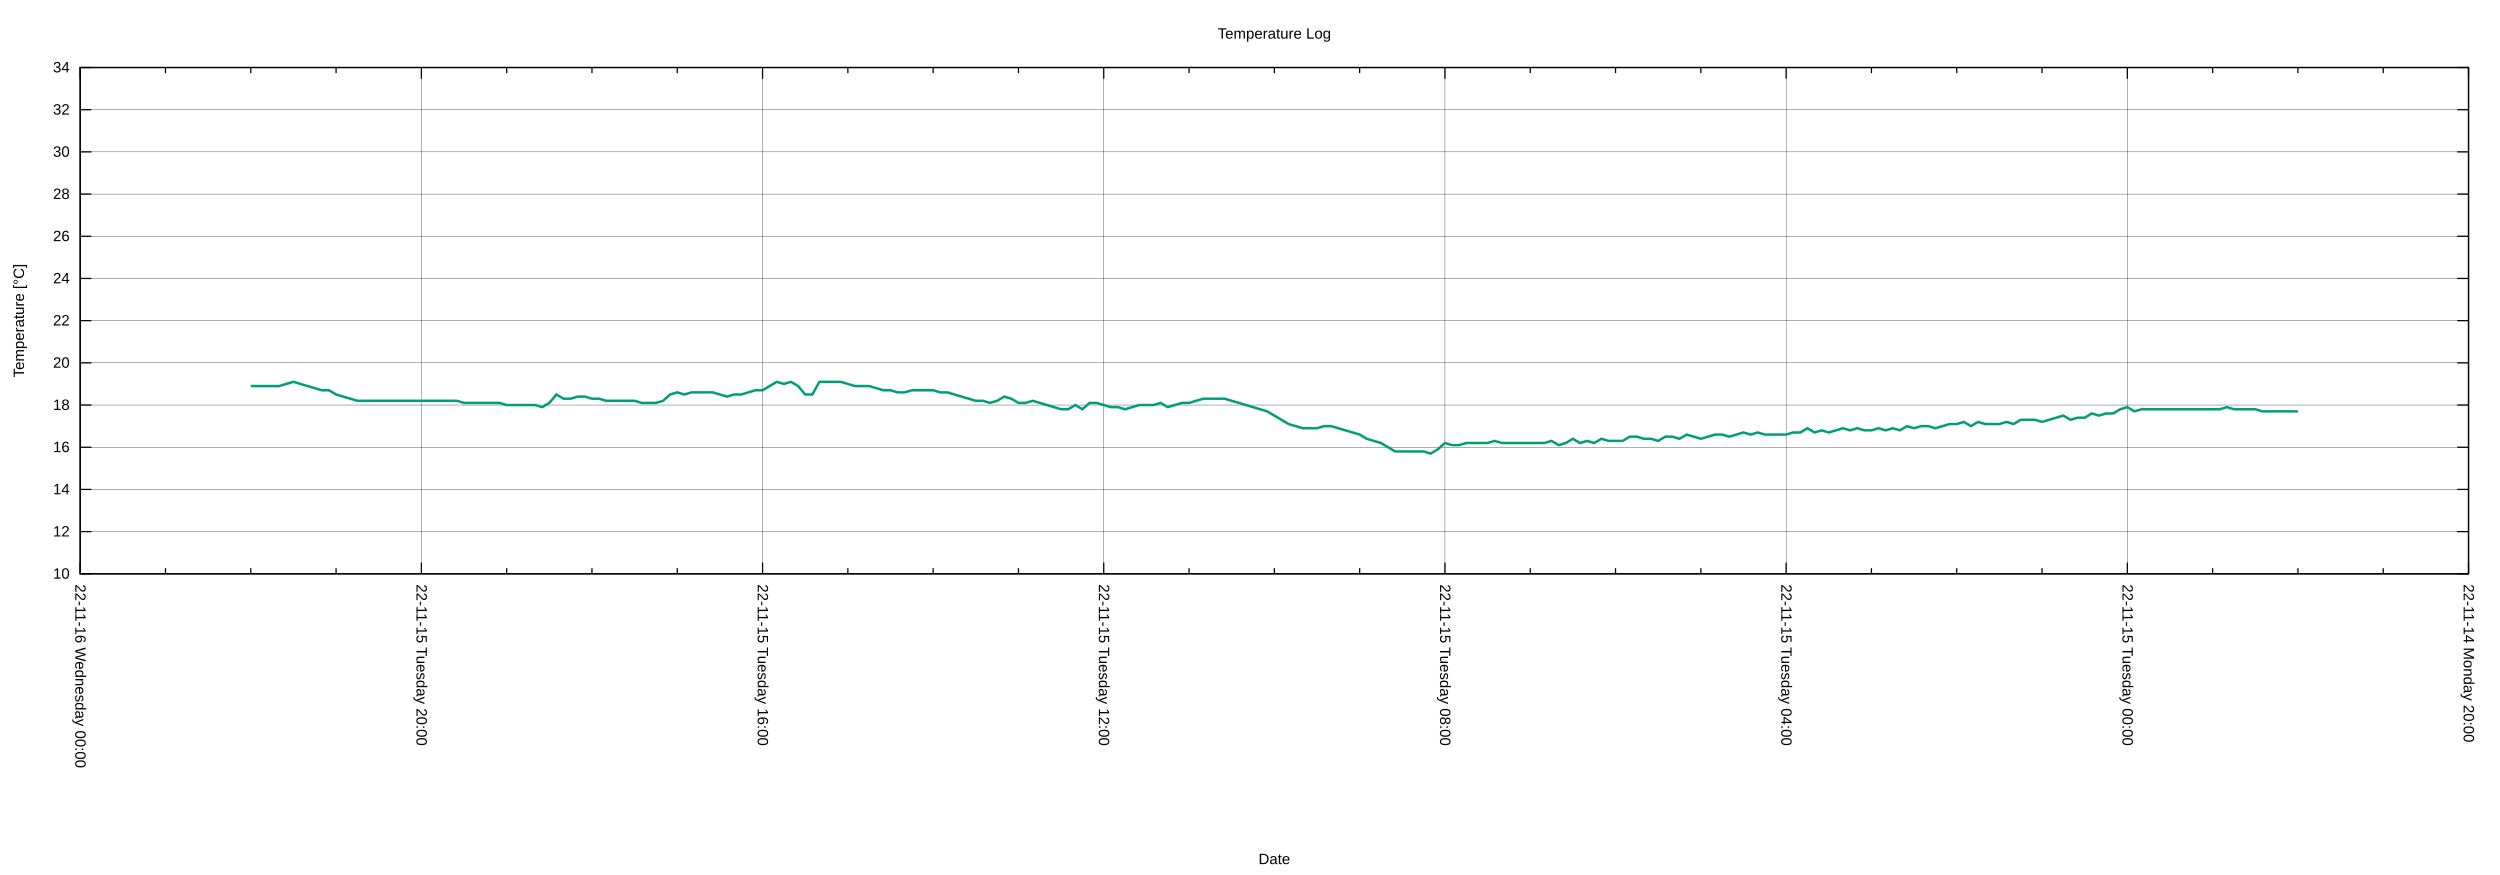
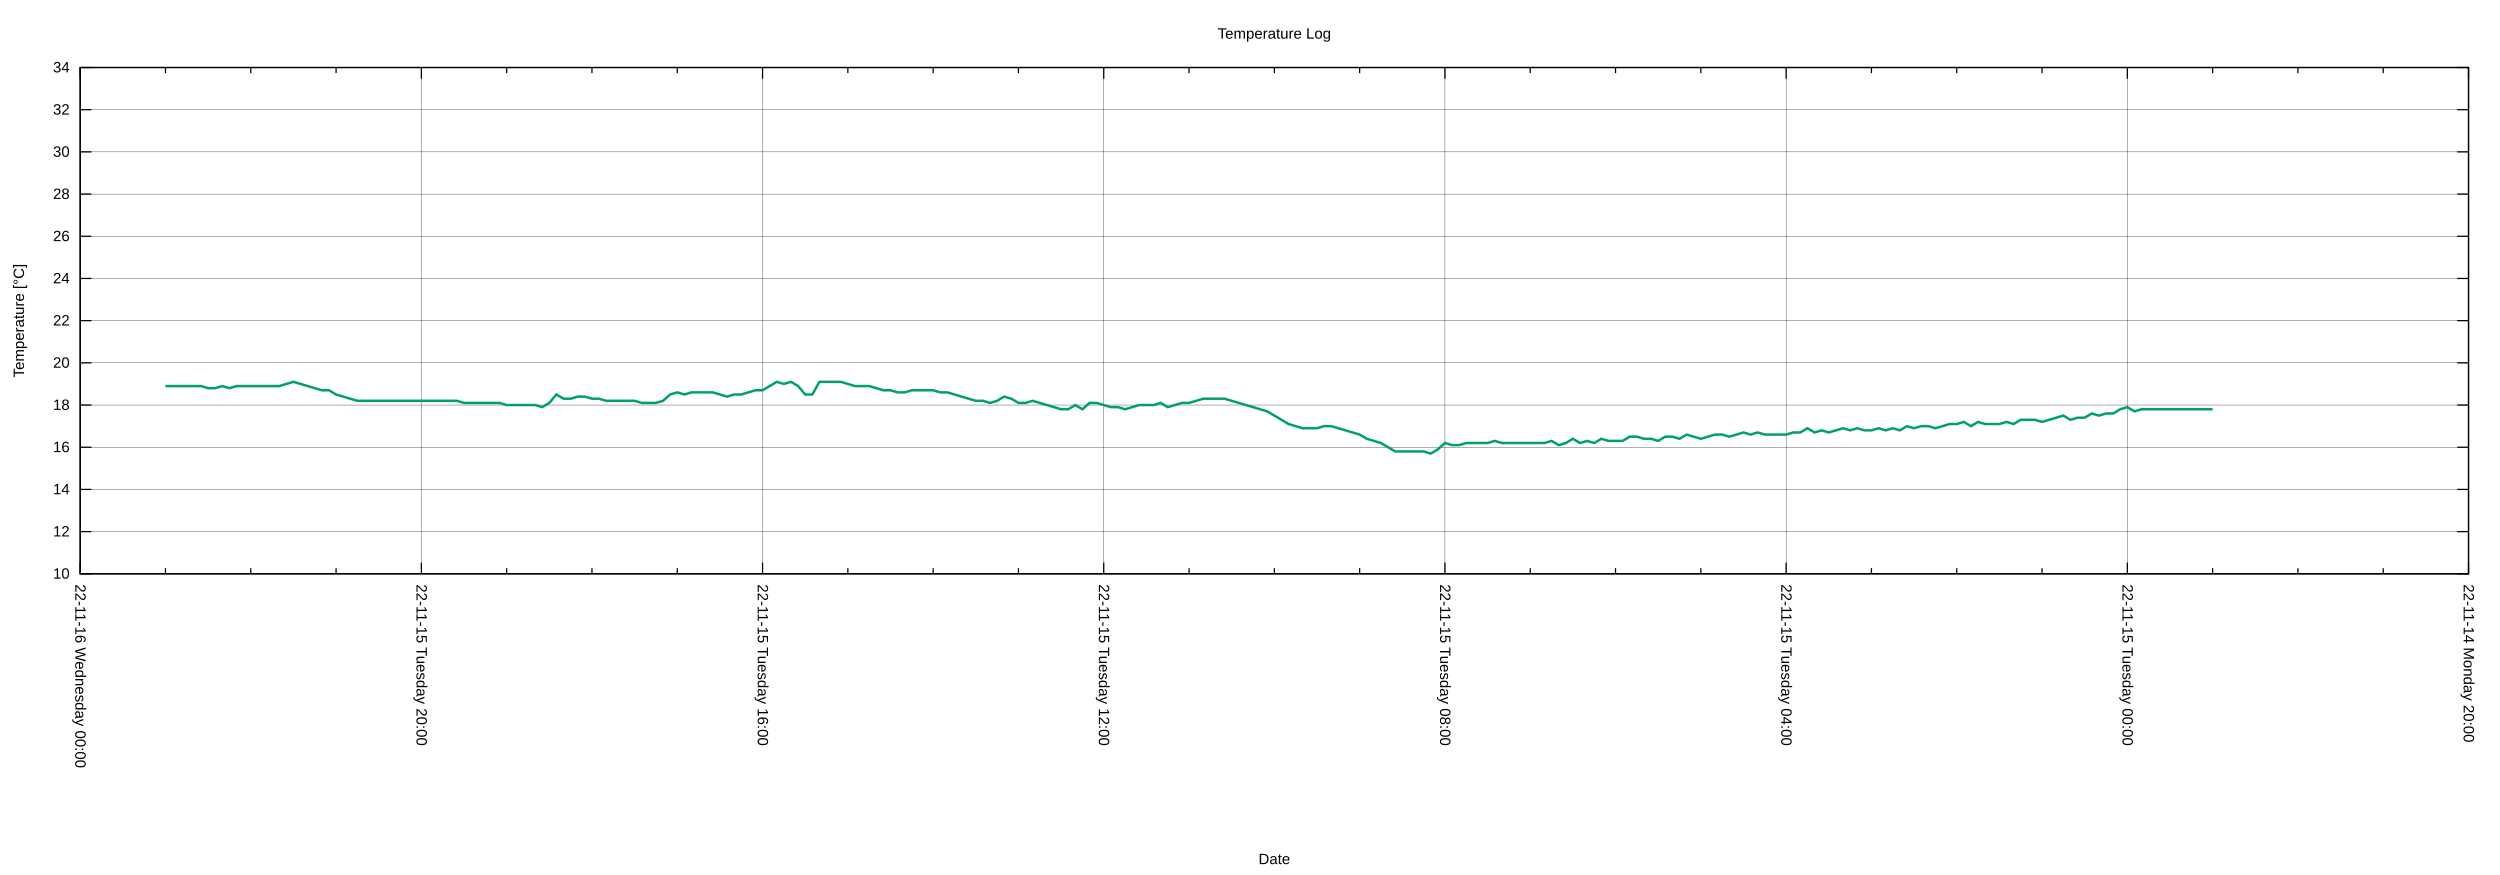
<svg xmlns="http://www.w3.org/2000/svg" xmlns:xlink="http://www.w3.org/1999/xlink" width="2000" height="700" viewBox="0 0 2000 700">
  <g id="gnuplot_canvas">
    <rect x="0" y="0" width="2000" height="700" fill="none" />
    <defs>
      <circle id="gpDot" r="0.5" stroke-width="0.5" stroke="currentColor" />
      <path id="gpPt0" stroke-width="0.222" stroke="currentColor" d="M-1,0 h2 M0,-1 v2" />
      <path id="gpPt1" stroke-width="0.222" stroke="currentColor" d="M-1,-1 L1,1 M1,-1 L-1,1" />
      <path id="gpPt2" stroke-width="0.222" stroke="currentColor" d="M-1,0 L1,0 M0,-1 L0,1 M-1,-1 L1,1 M-1,1 L1,-1" />
      <rect id="gpPt3" stroke-width="0.222" stroke="currentColor" x="-1" y="-1" width="2" height="2" />
      <rect id="gpPt4" stroke-width="0.222" stroke="currentColor" fill="currentColor" x="-1" y="-1" width="2" height="2" />
      <circle id="gpPt5" stroke-width="0.222" stroke="currentColor" cx="0" cy="0" r="1" />
      <use xlink:href="#gpPt5" id="gpPt6" fill="currentColor" stroke="none" />
      <path id="gpPt7" stroke-width="0.222" stroke="currentColor" d="M0,-1.33 L-1.33,0.67 L1.33,0.67 z" />
      <use xlink:href="#gpPt7" id="gpPt8" fill="currentColor" stroke="none" />
      <use xlink:href="#gpPt7" id="gpPt9" stroke="currentColor" transform="rotate(180)" />
      <use xlink:href="#gpPt9" id="gpPt10" fill="currentColor" stroke="none" />
      <use xlink:href="#gpPt3" id="gpPt11" stroke="currentColor" transform="rotate(45)" />
      <use xlink:href="#gpPt11" id="gpPt12" fill="currentColor" stroke="none" />
      <path id="gpPt13" stroke-width="0.222" stroke="currentColor" d="M0,1.330 L1.265,0.411 L0.782,-1.067 L-0.782,-1.076 L-1.265,0.411 z" />
      <use xlink:href="#gpPt13" id="gpPt14" fill="currentColor" stroke="none" />
      <filter id="textbox" filterUnits="objectBoundingBox" x="0" y="0" height="1" width="1">
        <feFlood flood-color="white" flood-opacity="1" result="bgnd" />
        <feComposite in="SourceGraphic" in2="bgnd" operator="atop" />
      </filter>
      <filter id="greybox" filterUnits="objectBoundingBox" x="0" y="0" height="1" width="1">
        <feFlood flood-color="lightgrey" flood-opacity="1" result="grey" />
        <feComposite in="SourceGraphic" in2="grey" operator="atop" />
      </filter>
    </defs>
    <g fill="none" color="white" stroke="currentColor" stroke-width="1.00" stroke-linecap="butt" stroke-linejoin="miter">
</g>
    <g fill="none" color="black" stroke="currentColor" stroke-width="1.00" stroke-linecap="butt" stroke-linejoin="miter">
</g>
    <g fill="none" color="black" stroke="black" stroke-width="0.25" stroke-linecap="butt" stroke-linejoin="miter">
</g>
    <g fill="none" color="black" stroke="currentColor" stroke-width="0.25" stroke-linecap="butt" stroke-linejoin="miter">
      <path stroke="black" class="gridline" d="M64.14,459.04 L1974.82,459.04  " />
    </g>
    <g fill="none" color="black" stroke="black" stroke-width="1.00" stroke-linecap="butt" stroke-linejoin="miter">
</g>
    <g fill="none" color="black" stroke="currentColor" stroke-width="1.00" stroke-linecap="butt" stroke-linejoin="miter">
      <path stroke="black" d="M64.14,459.04 L73.14,459.04 M1974.82,459.04 L1965.82,459.04  " />
      <g transform="translate(55.75,462.94)" stroke="none" fill="black" font-family="Arial" font-size="12.00" text-anchor="end">
        <text>
          <tspan font-family="Arial"> 10</tspan>
        </text>
      </g>
    </g>
    <g fill="none" color="black" stroke="currentColor" stroke-width="1.00" stroke-linecap="butt" stroke-linejoin="miter">
</g>
    <g fill="none" color="black" stroke="black" stroke-width="0.25" stroke-linecap="butt" stroke-linejoin="miter">
</g>
    <g fill="none" color="black" stroke="currentColor" stroke-width="0.25" stroke-linecap="butt" stroke-linejoin="miter">
      <path stroke="black" class="gridline" d="M64.14,425.29 L1974.82,425.29  " />
    </g>
    <g fill="none" color="black" stroke="black" stroke-width="1.00" stroke-linecap="butt" stroke-linejoin="miter">
</g>
    <g fill="none" color="black" stroke="currentColor" stroke-width="1.00" stroke-linecap="butt" stroke-linejoin="miter">
      <path stroke="black" d="M64.14,425.29 L73.14,425.29 M1974.82,425.29 L1965.82,425.29  " />
      <g transform="translate(55.75,429.19)" stroke="none" fill="black" font-family="Arial" font-size="12.00" text-anchor="end">
        <text>
          <tspan font-family="Arial"> 12</tspan>
        </text>
      </g>
    </g>
    <g fill="none" color="black" stroke="currentColor" stroke-width="1.00" stroke-linecap="butt" stroke-linejoin="miter">
</g>
    <g fill="none" color="black" stroke="black" stroke-width="0.25" stroke-linecap="butt" stroke-linejoin="miter">
</g>
    <g fill="none" color="black" stroke="currentColor" stroke-width="0.25" stroke-linecap="butt" stroke-linejoin="miter">
      <path stroke="black" class="gridline" d="M64.14,391.53 L1974.82,391.53  " />
    </g>
    <g fill="none" color="black" stroke="black" stroke-width="1.00" stroke-linecap="butt" stroke-linejoin="miter">
</g>
    <g fill="none" color="black" stroke="currentColor" stroke-width="1.00" stroke-linecap="butt" stroke-linejoin="miter">
      <path stroke="black" d="M64.14,391.53 L73.14,391.53 M1974.82,391.53 L1965.82,391.53  " />
      <g transform="translate(55.75,395.43)" stroke="none" fill="black" font-family="Arial" font-size="12.00" text-anchor="end">
        <text>
          <tspan font-family="Arial"> 14</tspan>
        </text>
      </g>
    </g>
    <g fill="none" color="black" stroke="currentColor" stroke-width="1.00" stroke-linecap="butt" stroke-linejoin="miter">
</g>
    <g fill="none" color="black" stroke="black" stroke-width="0.25" stroke-linecap="butt" stroke-linejoin="miter">
</g>
    <g fill="none" color="black" stroke="currentColor" stroke-width="0.25" stroke-linecap="butt" stroke-linejoin="miter">
      <path stroke="black" class="gridline" d="M64.14,357.78 L1974.82,357.78  " />
    </g>
    <g fill="none" color="black" stroke="black" stroke-width="1.00" stroke-linecap="butt" stroke-linejoin="miter">
</g>
    <g fill="none" color="black" stroke="currentColor" stroke-width="1.00" stroke-linecap="butt" stroke-linejoin="miter">
      <path stroke="black" d="M64.14,357.78 L73.14,357.78 M1974.82,357.78 L1965.82,357.78  " />
      <g transform="translate(55.75,361.68)" stroke="none" fill="black" font-family="Arial" font-size="12.00" text-anchor="end">
        <text>
          <tspan font-family="Arial"> 16</tspan>
        </text>
      </g>
    </g>
    <g fill="none" color="black" stroke="currentColor" stroke-width="1.00" stroke-linecap="butt" stroke-linejoin="miter">
</g>
    <g fill="none" color="black" stroke="black" stroke-width="0.25" stroke-linecap="butt" stroke-linejoin="miter">
</g>
    <g fill="none" color="black" stroke="currentColor" stroke-width="0.25" stroke-linecap="butt" stroke-linejoin="miter">
      <path stroke="black" class="gridline" d="M64.14,324.03 L1974.82,324.03  " />
    </g>
    <g fill="none" color="black" stroke="black" stroke-width="1.00" stroke-linecap="butt" stroke-linejoin="miter">
</g>
    <g fill="none" color="black" stroke="currentColor" stroke-width="1.00" stroke-linecap="butt" stroke-linejoin="miter">
      <path stroke="black" d="M64.14,324.03 L73.14,324.03 M1974.82,324.03 L1965.82,324.03  " />
      <g transform="translate(55.75,327.93)" stroke="none" fill="black" font-family="Arial" font-size="12.00" text-anchor="end">
        <text>
          <tspan font-family="Arial"> 18</tspan>
        </text>
      </g>
    </g>
    <g fill="none" color="black" stroke="currentColor" stroke-width="1.00" stroke-linecap="butt" stroke-linejoin="miter">
</g>
    <g fill="none" color="black" stroke="black" stroke-width="0.25" stroke-linecap="butt" stroke-linejoin="miter">
</g>
    <g fill="none" color="black" stroke="currentColor" stroke-width="0.25" stroke-linecap="butt" stroke-linejoin="miter">
      <path stroke="black" class="gridline" d="M64.14,290.28 L1974.82,290.28  " />
    </g>
    <g fill="none" color="black" stroke="black" stroke-width="1.00" stroke-linecap="butt" stroke-linejoin="miter">
</g>
    <g fill="none" color="black" stroke="currentColor" stroke-width="1.00" stroke-linecap="butt" stroke-linejoin="miter">
      <path stroke="black" d="M64.14,290.28 L73.14,290.28 M1974.82,290.28 L1965.82,290.28  " />
      <g transform="translate(55.75,294.18)" stroke="none" fill="black" font-family="Arial" font-size="12.00" text-anchor="end">
        <text>
          <tspan font-family="Arial"> 20</tspan>
        </text>
      </g>
    </g>
    <g fill="none" color="black" stroke="currentColor" stroke-width="1.00" stroke-linecap="butt" stroke-linejoin="miter">
</g>
    <g fill="none" color="black" stroke="black" stroke-width="0.25" stroke-linecap="butt" stroke-linejoin="miter">
</g>
    <g fill="none" color="black" stroke="currentColor" stroke-width="0.25" stroke-linecap="butt" stroke-linejoin="miter">
      <path stroke="black" class="gridline" d="M64.14,256.52 L1974.82,256.52  " />
    </g>
    <g fill="none" color="black" stroke="black" stroke-width="1.00" stroke-linecap="butt" stroke-linejoin="miter">
</g>
    <g fill="none" color="black" stroke="currentColor" stroke-width="1.00" stroke-linecap="butt" stroke-linejoin="miter">
      <path stroke="black" d="M64.14,256.52 L73.14,256.52 M1974.82,256.52 L1965.82,256.52  " />
      <g transform="translate(55.75,260.42)" stroke="none" fill="black" font-family="Arial" font-size="12.00" text-anchor="end">
        <text>
          <tspan font-family="Arial"> 22</tspan>
        </text>
      </g>
    </g>
    <g fill="none" color="black" stroke="currentColor" stroke-width="1.00" stroke-linecap="butt" stroke-linejoin="miter">
</g>
    <g fill="none" color="black" stroke="black" stroke-width="0.25" stroke-linecap="butt" stroke-linejoin="miter">
</g>
    <g fill="none" color="black" stroke="currentColor" stroke-width="0.25" stroke-linecap="butt" stroke-linejoin="miter">
      <path stroke="black" class="gridline" d="M64.14,222.77 L1974.82,222.77  " />
    </g>
    <g fill="none" color="black" stroke="black" stroke-width="1.00" stroke-linecap="butt" stroke-linejoin="miter">
</g>
    <g fill="none" color="black" stroke="currentColor" stroke-width="1.00" stroke-linecap="butt" stroke-linejoin="miter">
      <path stroke="black" d="M64.14,222.77 L73.14,222.77 M1974.82,222.77 L1965.82,222.77  " />
      <g transform="translate(55.75,226.67)" stroke="none" fill="black" font-family="Arial" font-size="12.00" text-anchor="end">
        <text>
          <tspan font-family="Arial"> 24</tspan>
        </text>
      </g>
    </g>
    <g fill="none" color="black" stroke="currentColor" stroke-width="1.00" stroke-linecap="butt" stroke-linejoin="miter">
</g>
    <g fill="none" color="black" stroke="black" stroke-width="0.25" stroke-linecap="butt" stroke-linejoin="miter">
</g>
    <g fill="none" color="black" stroke="currentColor" stroke-width="0.25" stroke-linecap="butt" stroke-linejoin="miter">
      <path stroke="black" class="gridline" d="M64.14,189.02 L1974.82,189.02  " />
    </g>
    <g fill="none" color="black" stroke="black" stroke-width="1.00" stroke-linecap="butt" stroke-linejoin="miter">
</g>
    <g fill="none" color="black" stroke="currentColor" stroke-width="1.00" stroke-linecap="butt" stroke-linejoin="miter">
      <path stroke="black" d="M64.14,189.02 L73.14,189.02 M1974.82,189.02 L1965.82,189.02  " />
      <g transform="translate(55.75,192.92)" stroke="none" fill="black" font-family="Arial" font-size="12.00" text-anchor="end">
        <text>
          <tspan font-family="Arial"> 26</tspan>
        </text>
      </g>
    </g>
    <g fill="none" color="black" stroke="currentColor" stroke-width="1.00" stroke-linecap="butt" stroke-linejoin="miter">
</g>
    <g fill="none" color="black" stroke="black" stroke-width="0.25" stroke-linecap="butt" stroke-linejoin="miter">
</g>
    <g fill="none" color="black" stroke="currentColor" stroke-width="0.25" stroke-linecap="butt" stroke-linejoin="miter">
      <path stroke="black" class="gridline" d="M64.14,155.27 L1974.82,155.27  " />
    </g>
    <g fill="none" color="black" stroke="black" stroke-width="1.00" stroke-linecap="butt" stroke-linejoin="miter">
</g>
    <g fill="none" color="black" stroke="currentColor" stroke-width="1.00" stroke-linecap="butt" stroke-linejoin="miter">
      <path stroke="black" d="M64.14,155.27 L73.14,155.27 M1974.82,155.27 L1965.82,155.27  " />
      <g transform="translate(55.75,159.17)" stroke="none" fill="black" font-family="Arial" font-size="12.00" text-anchor="end">
        <text>
          <tspan font-family="Arial"> 28</tspan>
        </text>
      </g>
    </g>
    <g fill="none" color="black" stroke="currentColor" stroke-width="1.00" stroke-linecap="butt" stroke-linejoin="miter">
</g>
    <g fill="none" color="black" stroke="black" stroke-width="0.25" stroke-linecap="butt" stroke-linejoin="miter">
</g>
    <g fill="none" color="black" stroke="currentColor" stroke-width="0.25" stroke-linecap="butt" stroke-linejoin="miter">
      <path stroke="black" class="gridline" d="M64.14,121.51 L1974.82,121.51  " />
    </g>
    <g fill="none" color="black" stroke="black" stroke-width="1.00" stroke-linecap="butt" stroke-linejoin="miter">
</g>
    <g fill="none" color="black" stroke="currentColor" stroke-width="1.00" stroke-linecap="butt" stroke-linejoin="miter">
      <path stroke="black" d="M64.14,121.51 L73.14,121.51 M1974.82,121.51 L1965.82,121.51  " />
      <g transform="translate(55.75,125.41)" stroke="none" fill="black" font-family="Arial" font-size="12.00" text-anchor="end">
        <text>
          <tspan font-family="Arial"> 30</tspan>
        </text>
      </g>
    </g>
    <g fill="none" color="black" stroke="currentColor" stroke-width="1.00" stroke-linecap="butt" stroke-linejoin="miter">
</g>
    <g fill="none" color="black" stroke="black" stroke-width="0.25" stroke-linecap="butt" stroke-linejoin="miter">
</g>
    <g fill="none" color="black" stroke="currentColor" stroke-width="0.25" stroke-linecap="butt" stroke-linejoin="miter">
      <path stroke="black" class="gridline" d="M64.14,87.76 L1974.82,87.76  " />
    </g>
    <g fill="none" color="black" stroke="black" stroke-width="1.00" stroke-linecap="butt" stroke-linejoin="miter">
</g>
    <g fill="none" color="black" stroke="currentColor" stroke-width="1.00" stroke-linecap="butt" stroke-linejoin="miter">
      <path stroke="black" d="M64.14,87.76 L73.14,87.76 M1974.82,87.76 L1965.82,87.76  " />
      <g transform="translate(55.75,91.66)" stroke="none" fill="black" font-family="Arial" font-size="12.00" text-anchor="end">
        <text>
          <tspan font-family="Arial"> 32</tspan>
        </text>
      </g>
    </g>
    <g fill="none" color="black" stroke="currentColor" stroke-width="1.00" stroke-linecap="butt" stroke-linejoin="miter">
</g>
    <g fill="none" color="black" stroke="black" stroke-width="0.25" stroke-linecap="butt" stroke-linejoin="miter">
</g>
    <g fill="none" color="black" stroke="currentColor" stroke-width="0.25" stroke-linecap="butt" stroke-linejoin="miter">
      <path stroke="black" class="gridline" d="M64.14,54.01 L1974.82,54.01  " />
    </g>
    <g fill="none" color="black" stroke="black" stroke-width="1.00" stroke-linecap="butt" stroke-linejoin="miter">
</g>
    <g fill="none" color="black" stroke="currentColor" stroke-width="1.00" stroke-linecap="butt" stroke-linejoin="miter">
      <path stroke="black" d="M64.14,54.01 L73.14,54.01 M1974.82,54.01 L1965.82,54.01  " />
      <g transform="translate(55.75,57.91)" stroke="none" fill="black" font-family="Arial" font-size="12.00" text-anchor="end">
        <text>
          <tspan font-family="Arial"> 34</tspan>
        </text>
      </g>
    </g>
    <g fill="none" color="black" stroke="currentColor" stroke-width="1.00" stroke-linecap="butt" stroke-linejoin="miter">
</g>
    <g fill="none" color="black" stroke="black" stroke-width="0.25" stroke-linecap="butt" stroke-linejoin="miter">
</g>
    <g fill="none" color="black" stroke="currentColor" stroke-width="0.25" stroke-linecap="butt" stroke-linejoin="miter">
      <path stroke="black" class="gridline" d="M1974.82,459.04 L1974.82,54.01  " />
    </g>
    <g fill="none" color="black" stroke="black" stroke-width="1.00" stroke-linecap="butt" stroke-linejoin="miter">
</g>
    <g fill="none" color="black" stroke="currentColor" stroke-width="1.00" stroke-linecap="butt" stroke-linejoin="miter">
      <path stroke="black" d="M1974.82,459.04 L1974.82,450.04 M1974.82,54.01 L1974.82,63.01  " />
      <g transform="translate(1970.92,467.43) rotate(90)" stroke="none" fill="black" font-family="Arial" font-size="12.00" text-anchor="start">
        <text>
          <tspan font-family="Arial">22-11-14 Monday 20:00</tspan>
        </text>
      </g>
    </g>
    <g fill="none" color="black" stroke="currentColor" stroke-width="1.00" stroke-linecap="butt" stroke-linejoin="miter">
      <path stroke="black" d="M1906.58,459.04 L1906.58,454.54 M1906.58,54.01 L1906.58,58.51 M1838.34,459.04 L1838.34,454.54 M1838.34,54.01 L1838.34,58.51   M1770.10,459.04 L1770.10,454.54 M1770.10,54.01 L1770.10,58.51  " />
    </g>
    <g fill="none" color="black" stroke="black" stroke-width="0.25" stroke-linecap="butt" stroke-linejoin="miter">
</g>
    <g fill="none" color="black" stroke="currentColor" stroke-width="0.25" stroke-linecap="butt" stroke-linejoin="miter">
      <path stroke="black" class="gridline" d="M1701.87,459.04 L1701.87,54.01  " />
    </g>
    <g fill="none" color="black" stroke="black" stroke-width="1.00" stroke-linecap="butt" stroke-linejoin="miter">
</g>
    <g fill="none" color="black" stroke="currentColor" stroke-width="1.00" stroke-linecap="butt" stroke-linejoin="miter">
      <path stroke="black" d="M1701.87,459.04 L1701.87,450.04 M1701.87,54.01 L1701.87,63.01  " />
      <g transform="translate(1697.97,467.43) rotate(90)" stroke="none" fill="black" font-family="Arial" font-size="12.00" text-anchor="start">
        <text>
          <tspan font-family="Arial">22-11-15 Tuesday 00:00</tspan>
        </text>
      </g>
    </g>
    <g fill="none" color="black" stroke="currentColor" stroke-width="1.00" stroke-linecap="butt" stroke-linejoin="miter">
      <path stroke="black" d="M1633.63,459.04 L1633.63,454.54 M1633.63,54.01 L1633.63,58.51 M1565.39,459.04 L1565.39,454.54 M1565.39,54.01 L1565.39,58.51   M1497.15,459.04 L1497.15,454.54 M1497.15,54.01 L1497.15,58.51  " />
    </g>
    <g fill="none" color="black" stroke="black" stroke-width="0.25" stroke-linecap="butt" stroke-linejoin="miter">
</g>
    <g fill="none" color="black" stroke="currentColor" stroke-width="0.25" stroke-linecap="butt" stroke-linejoin="miter">
      <path stroke="black" class="gridline" d="M1428.91,459.04 L1428.91,54.01  " />
    </g>
    <g fill="none" color="black" stroke="black" stroke-width="1.00" stroke-linecap="butt" stroke-linejoin="miter">
</g>
    <g fill="none" color="black" stroke="currentColor" stroke-width="1.00" stroke-linecap="butt" stroke-linejoin="miter">
      <path stroke="black" d="M1428.91,459.04 L1428.91,450.04 M1428.91,54.01 L1428.91,63.01  " />
      <g transform="translate(1425.01,467.43) rotate(90)" stroke="none" fill="black" font-family="Arial" font-size="12.00" text-anchor="start">
        <text>
          <tspan font-family="Arial">22-11-15 Tuesday 04:00</tspan>
        </text>
      </g>
    </g>
    <g fill="none" color="black" stroke="currentColor" stroke-width="1.00" stroke-linecap="butt" stroke-linejoin="miter">
      <path stroke="black" d="M1360.67,459.04 L1360.67,454.54 M1360.67,54.01 L1360.67,58.51 M1292.43,459.04 L1292.43,454.54 M1292.43,54.01 L1292.43,58.51   M1224.20,459.04 L1224.20,454.54 M1224.20,54.01 L1224.20,58.51  " />
    </g>
    <g fill="none" color="black" stroke="black" stroke-width="0.25" stroke-linecap="butt" stroke-linejoin="miter">
</g>
    <g fill="none" color="black" stroke="currentColor" stroke-width="0.25" stroke-linecap="butt" stroke-linejoin="miter">
      <path stroke="black" class="gridline" d="M1155.96,459.04 L1155.96,54.01  " />
    </g>
    <g fill="none" color="black" stroke="black" stroke-width="1.00" stroke-linecap="butt" stroke-linejoin="miter">
</g>
    <g fill="none" color="black" stroke="currentColor" stroke-width="1.00" stroke-linecap="butt" stroke-linejoin="miter">
      <path stroke="black" d="M1155.96,459.04 L1155.96,450.04 M1155.96,54.01 L1155.96,63.01  " />
      <g transform="translate(1152.06,467.43) rotate(90)" stroke="none" fill="black" font-family="Arial" font-size="12.00" text-anchor="start">
        <text>
          <tspan font-family="Arial">22-11-15 Tuesday 08:00</tspan>
        </text>
      </g>
    </g>
    <g fill="none" color="black" stroke="currentColor" stroke-width="1.00" stroke-linecap="butt" stroke-linejoin="miter">
      <path stroke="black" d="M1087.72,459.04 L1087.72,454.54 M1087.72,54.01 L1087.72,58.51 M1019.48,459.04 L1019.48,454.54 M1019.48,54.01 L1019.48,58.51   M951.24,459.04 L951.24,454.54 M951.24,54.01 L951.24,58.51  " />
    </g>
    <g fill="none" color="black" stroke="black" stroke-width="0.25" stroke-linecap="butt" stroke-linejoin="miter">
</g>
    <g fill="none" color="black" stroke="currentColor" stroke-width="0.25" stroke-linecap="butt" stroke-linejoin="miter">
      <path stroke="black" class="gridline" d="M883.00,459.04 L883.00,54.01  " />
    </g>
    <g fill="none" color="black" stroke="black" stroke-width="1.00" stroke-linecap="butt" stroke-linejoin="miter">
</g>
    <g fill="none" color="black" stroke="currentColor" stroke-width="1.00" stroke-linecap="butt" stroke-linejoin="miter">
      <path stroke="black" d="M883.00,459.04 L883.00,450.04 M883.00,54.01 L883.00,63.01  " />
      <g transform="translate(879.10,467.43) rotate(90)" stroke="none" fill="black" font-family="Arial" font-size="12.00" text-anchor="start">
        <text>
          <tspan font-family="Arial">22-11-15 Tuesday 12:00</tspan>
        </text>
      </g>
    </g>
    <g fill="none" color="black" stroke="currentColor" stroke-width="1.00" stroke-linecap="butt" stroke-linejoin="miter">
      <path stroke="black" d="M814.76,459.04 L814.76,454.54 M814.76,54.01 L814.76,58.51 M746.53,459.04 L746.53,454.54 M746.53,54.01 L746.53,58.51   M678.29,459.04 L678.29,454.54 M678.29,54.01 L678.29,58.51  " />
    </g>
    <g fill="none" color="black" stroke="black" stroke-width="0.25" stroke-linecap="butt" stroke-linejoin="miter">
</g>
    <g fill="none" color="black" stroke="currentColor" stroke-width="0.25" stroke-linecap="butt" stroke-linejoin="miter">
      <path stroke="black" class="gridline" d="M610.05,459.04 L610.05,54.01  " />
    </g>
    <g fill="none" color="black" stroke="black" stroke-width="1.00" stroke-linecap="butt" stroke-linejoin="miter">
</g>
    <g fill="none" color="black" stroke="currentColor" stroke-width="1.00" stroke-linecap="butt" stroke-linejoin="miter">
      <path stroke="black" d="M610.05,459.04 L610.05,450.04 M610.05,54.01 L610.05,63.01  " />
      <g transform="translate(606.15,467.43) rotate(90)" stroke="none" fill="black" font-family="Arial" font-size="12.00" text-anchor="start">
        <text>
          <tspan font-family="Arial">22-11-15 Tuesday 16:00</tspan>
        </text>
      </g>
    </g>
    <g fill="none" color="black" stroke="currentColor" stroke-width="1.00" stroke-linecap="butt" stroke-linejoin="miter">
      <path stroke="black" d="M541.81,459.04 L541.81,454.54 M541.81,54.01 L541.81,58.51 M473.57,459.04 L473.57,454.54 M473.57,54.01 L473.57,58.51   M405.33,459.04 L405.33,454.54 M405.33,54.01 L405.33,58.51  " />
    </g>
    <g fill="none" color="black" stroke="black" stroke-width="0.25" stroke-linecap="butt" stroke-linejoin="miter">
</g>
    <g fill="none" color="black" stroke="currentColor" stroke-width="0.25" stroke-linecap="butt" stroke-linejoin="miter">
      <path stroke="black" class="gridline" d="M337.09,459.04 L337.09,54.01  " />
    </g>
    <g fill="none" color="black" stroke="black" stroke-width="1.00" stroke-linecap="butt" stroke-linejoin="miter">
</g>
    <g fill="none" color="black" stroke="currentColor" stroke-width="1.00" stroke-linecap="butt" stroke-linejoin="miter">
      <path stroke="black" d="M337.09,459.04 L337.09,450.04 M337.09,54.01 L337.09,63.01  " />
      <g transform="translate(333.19,467.43) rotate(90)" stroke="none" fill="black" font-family="Arial" font-size="12.00" text-anchor="start">
        <text>
          <tspan font-family="Arial">22-11-15 Tuesday 20:00</tspan>
        </text>
      </g>
    </g>
    <g fill="none" color="black" stroke="currentColor" stroke-width="1.00" stroke-linecap="butt" stroke-linejoin="miter">
      <path stroke="black" d="M268.86,459.04 L268.86,454.54 M268.86,54.01 L268.86,58.51 M200.62,459.04 L200.62,454.54 M200.62,54.01 L200.62,58.51   M132.38,459.04 L132.38,454.54 M132.38,54.01 L132.38,58.51  " />
    </g>
    <g fill="none" color="black" stroke="black" stroke-width="0.25" stroke-linecap="butt" stroke-linejoin="miter">
</g>
    <g fill="none" color="black" stroke="currentColor" stroke-width="0.25" stroke-linecap="butt" stroke-linejoin="miter">
      <path stroke="black" class="gridline" d="M64.14,459.04 L64.14,54.01  " />
    </g>
    <g fill="none" color="black" stroke="black" stroke-width="1.00" stroke-linecap="butt" stroke-linejoin="miter">
</g>
    <g fill="none" color="black" stroke="currentColor" stroke-width="1.00" stroke-linecap="butt" stroke-linejoin="miter">
      <path stroke="black" d="M64.14,459.04 L64.14,450.04 M64.14,54.01 L64.14,63.01  " />
      <g transform="translate(60.24,467.43) rotate(90)" stroke="none" fill="black" font-family="Arial" font-size="12.00" text-anchor="start">
        <text>
          <tspan font-family="Arial">22-11-16 Wednesday 00:00</tspan>
        </text>
      </g>
    </g>
    <g fill="none" color="black" stroke="currentColor" stroke-width="1.00" stroke-linecap="butt" stroke-linejoin="miter">
</g>
    <g fill="none" color="black" stroke="currentColor" stroke-width="1.00" stroke-linecap="butt" stroke-linejoin="miter">
      <path stroke="black" d="M64.14,54.01 L64.14,459.04 L1974.82,459.04 L1974.82,54.01 L64.14,54.01 Z  " />
    </g>
    <g fill="none" color="black" stroke="currentColor" stroke-width="1.00" stroke-linecap="butt" stroke-linejoin="miter">
      <g transform="translate(19.18,256.53) rotate(270)" stroke="none" fill="black" font-family="Arial" font-size="12.00" text-anchor="middle">
        <text>
          <tspan font-family="Arial">Temperature [°C]</tspan>
        </text>
      </g>
    </g>
    <g fill="none" color="black" stroke="currentColor" stroke-width="1.00" stroke-linecap="butt" stroke-linejoin="miter">
      <g transform="translate(1019.48,691.30)" stroke="none" fill="black" font-family="Arial" font-size="12.00" text-anchor="middle">
        <text>
          <tspan font-family="Arial">Date</tspan>
        </text>
      </g>
    </g>
    <g fill="none" color="black" stroke="currentColor" stroke-width="1.00" stroke-linecap="butt" stroke-linejoin="miter">
</g>
    <g id="gnuplot_plot_1">
      <g fill="none" color="white" stroke="currentColor" stroke-width="2.00" stroke-linecap="butt" stroke-linejoin="miter">
</g>
      <g fill="none" color="black" stroke="currentColor" stroke-width="2.00" stroke-linecap="butt" stroke-linejoin="miter">
-         <path stroke="rgb(  0, 158, 115)" d="M200.62,308.84 L206.30,308.84 L211.99,308.84 L217.68,308.84 L223.36,308.84 L229.05,307.15 L234.74,305.47 L240.42,307.15   L246.11,308.84 L251.80,310.53 L257.48,312.22 L263.17,312.22 L268.86,315.59 L274.54,317.28 L280.23,318.97 L285.92,320.65   L291.60,320.65 L297.29,320.65 L302.98,320.65 L308.66,320.65 L314.35,320.65 L320.03,320.65 L325.72,320.65 L331.41,320.65   L337.09,320.65 L342.78,320.65 L348.47,320.65 L354.15,320.65 L359.84,320.65 L365.53,320.65 L371.21,322.34 L376.90,322.34   L382.59,322.34 L388.27,322.34 L393.96,322.34 L399.65,322.34 L405.33,324.03 L411.02,324.03 L416.71,324.03 L422.39,324.03   L428.08,324.03 L433.77,325.72 L439.45,322.34 L445.14,315.59 L450.83,318.97 L456.51,318.97 L462.20,317.28 L467.88,317.28   L473.57,318.97 L479.26,318.97 L484.94,320.65 L490.63,320.65 L496.32,320.65 L502.00,320.65 L507.69,320.65 L513.38,322.34   L519.06,322.34 L524.75,322.34 L530.44,320.65 L536.12,315.59 L541.81,313.90 L547.50,315.59 L553.18,313.90 L558.87,313.90   L564.56,313.90 L570.24,313.90 L575.93,315.59 L581.62,317.28 L587.30,315.59 L592.99,315.59 L598.68,313.90 L604.36,312.22   L610.05,312.22 L615.74,308.84 L621.42,305.47 L627.11,307.15 L632.79,305.47 L638.48,308.84 L644.17,315.59 L649.85,315.59   L655.54,305.47 L661.23,305.47 L666.91,305.47 L672.60,305.47 L678.29,307.15 L683.97,308.84 L689.66,308.84 L695.35,308.84   L701.03,310.53 L706.72,312.22 L712.41,312.22 L718.09,313.90 L723.78,313.90 L729.47,312.22 L735.15,312.22 L740.84,312.22   L746.53,312.22 L752.21,313.90 L757.90,313.90 L763.59,315.59 L769.27,317.28 L774.96,318.97 L780.65,320.65 L786.33,320.65   L792.02,322.34 L797.70,320.65 L803.39,317.28 L809.08,318.97 L814.76,322.34 L820.45,322.34 L826.14,320.65 L831.82,322.34   L837.51,324.03 L843.20,325.72 L848.88,327.41 L854.57,327.41 L860.26,324.03 L865.94,327.41 L871.63,322.34 L877.32,322.34   L883.00,324.03 L888.69,325.72 L894.38,325.72 L900.06,327.41 L905.75,325.72 L911.44,324.03 L917.12,324.03 L922.81,324.03   L928.50,322.34 L934.18,325.72 L939.87,324.03 L945.55,322.34 L951.24,322.34 L956.93,320.65 L962.61,318.97 L968.30,318.97   L973.99,318.97 L979.67,318.97 L985.36,320.65 L991.05,322.34 L996.73,324.03 L1002.42,325.72 L1008.11,327.41 L1013.79,329.09   L1019.48,332.47 L1025.17,335.84 L1030.85,339.22 L1036.54,340.91 L1042.23,342.59 L1047.91,342.59 L1053.60,342.59 L1059.29,340.91   L1064.97,340.91 L1070.66,342.59 L1076.35,344.28 L1082.03,345.97 L1087.72,347.66 L1093.41,351.03 L1099.09,352.72 L1104.78,354.41   L1110.46,357.78 L1116.15,361.16 L1121.84,361.16 L1127.52,361.16 L1133.21,361.16 L1138.90,361.16 L1144.58,362.85 L1150.27,359.47   L1155.96,354.41 L1161.64,356.09 L1167.33,356.09 L1173.02,354.41 L1178.70,354.41 L1184.39,354.41 L1190.08,354.41 L1195.76,352.72   L1201.45,354.41 L1207.14,354.41 L1212.82,354.41 L1218.51,354.41 L1224.20,354.41 L1229.88,354.41 L1235.57,354.41 L1241.26,352.72   L1246.94,356.09 L1252.63,354.41 L1258.32,351.03 L1264.00,354.41 L1269.69,352.72 L1275.37,354.41 L1281.06,351.03 L1286.75,352.72   L1292.43,352.72 L1298.12,352.72 L1303.81,349.34 L1309.49,349.34 L1315.18,351.03 L1320.87,351.03 L1326.55,352.72 L1332.24,349.34   L1337.93,349.34 L1343.61,351.03 L1349.30,347.66 L1354.99,349.34 L1360.67,351.03 L1366.36,349.34 L1372.05,347.66 L1377.73,347.66   L1383.42,349.34 L1389.11,347.66 L1394.79,345.97 L1400.48,347.66 L1406.17,345.97 L1411.85,347.66 L1417.54,347.66 L1423.22,347.66   L1428.91,347.66 L1434.60,345.97 L1440.28,345.97 L1445.97,342.59 L1451.66,345.97 L1457.34,344.28 L1463.03,345.97 L1468.72,344.28   L1474.40,342.59 L1480.09,344.28 L1485.78,342.59 L1491.46,344.28 L1497.15,344.28 L1502.84,342.59 L1508.52,344.28 L1514.21,342.59   L1519.90,344.28 L1525.58,340.91 L1531.27,342.59 L1536.96,340.91 L1542.64,340.91 L1548.33,342.59 L1554.02,340.91 L1559.70,339.22   L1565.39,339.22 L1571.08,337.53 L1576.76,340.91 L1582.45,337.53 L1588.13,339.22 L1593.82,339.22 L1599.51,339.22 L1605.19,337.53   L1610.88,339.22 L1616.57,335.84 L1622.25,335.84 L1627.94,335.84 L1633.63,337.53 L1639.31,335.84 L1645.00,334.16 L1650.69,332.47   L1656.37,335.84 L1662.06,334.16 L1667.75,334.16 L1673.43,330.78 L1679.12,332.47 L1684.81,330.78 L1690.49,330.78 L1696.18,327.41   L1701.87,325.72 L1707.55,329.09 L1713.24,327.41 L1718.93,327.41 L1724.61,327.41 L1730.30,327.41 L1735.99,327.41 L1741.67,327.41   L1747.36,327.41 L1753.04,327.41 L1758.73,327.41 L1764.42,327.41 L1770.10,327.41 L1775.79,327.41 L1781.48,325.72 L1787.16,327.41   L1792.85,327.41 L1798.54,327.41 L1804.22,327.41 L1809.91,329.09 L1815.60,329.09 L1821.28,329.09 L1826.97,329.09 L1832.66,329.09   L1838.34,329.09  " />
+         <path stroke="rgb(  0, 158, 115)" d="M132.38,308.84 L138.07,308.84 L143.75,308.84 L149.44,308.84 L155.12,308.84 L160.81,308.84 L166.50,310.53 L172.18,310.53   L177.87,308.84 L183.56,310.53 L189.24,308.84 L194.93,308.84 L200.62,308.84 L206.30,308.84 L211.99,308.84 L217.68,308.84   L223.36,308.84 L229.05,307.15 L234.74,305.47 L240.42,307.15 L246.11,308.84 L251.80,310.53 L257.48,312.22 L263.17,312.22   L268.86,315.59 L274.54,317.28 L280.23,318.97 L285.92,320.65 L291.60,320.65 L297.29,320.65 L302.98,320.65 L308.66,320.65   L314.35,320.65 L320.03,320.65 L325.72,320.65 L331.41,320.65 L337.09,320.65 L342.78,320.65 L348.47,320.65 L354.15,320.65   L359.84,320.65 L365.53,320.65 L371.21,322.34 L376.90,322.34 L382.59,322.34 L388.27,322.34 L393.96,322.34 L399.65,322.34   L405.33,324.03 L411.02,324.03 L416.71,324.03 L422.39,324.03 L428.08,324.03 L433.77,325.72 L439.45,322.34 L445.14,315.59   L450.83,318.97 L456.51,318.97 L462.20,317.28 L467.88,317.28 L473.57,318.97 L479.26,318.97 L484.94,320.65 L490.63,320.65   L496.32,320.65 L502.00,320.65 L507.69,320.65 L513.38,322.34 L519.06,322.34 L524.75,322.34 L530.44,320.65 L536.12,315.59   L541.81,313.90 L547.50,315.59 L553.18,313.90 L558.87,313.90 L564.56,313.90 L570.24,313.90 L575.93,315.59 L581.62,317.28   L587.30,315.59 L592.99,315.59 L598.68,313.90 L604.36,312.22 L610.05,312.22 L615.74,308.84 L621.42,305.47 L627.11,307.15   L632.79,305.47 L638.48,308.84 L644.17,315.59 L649.85,315.59 L655.54,305.47 L661.23,305.47 L666.91,305.47 L672.60,305.47   L678.29,307.15 L683.97,308.84 L689.66,308.84 L695.35,308.84 L701.03,310.53 L706.72,312.22 L712.41,312.22 L718.09,313.90   L723.78,313.90 L729.47,312.22 L735.15,312.22 L740.84,312.22 L746.53,312.22 L752.21,313.90 L757.90,313.90 L763.59,315.59   L769.27,317.28 L774.96,318.97 L780.65,320.65 L786.33,320.65 L792.02,322.34 L797.70,320.65 L803.39,317.28 L809.08,318.97   L814.76,322.34 L820.45,322.34 L826.14,320.65 L831.82,322.34 L837.51,324.03 L843.20,325.72 L848.88,327.41 L854.57,327.41   L860.26,324.03 L865.94,327.41 L871.63,322.34 L877.32,322.34 L883.00,324.03 L888.69,325.72 L894.38,325.72 L900.06,327.41   L905.75,325.72 L911.44,324.03 L917.12,324.03 L922.81,324.03 L928.50,322.34 L934.18,325.72 L939.87,324.03 L945.55,322.34   L951.24,322.34 L956.93,320.65 L962.61,318.97 L968.30,318.97 L973.99,318.97 L979.67,318.97 L985.36,320.65 L991.05,322.34   L996.73,324.03 L1002.42,325.72 L1008.11,327.41 L1013.79,329.09 L1019.48,332.47 L1025.17,335.84 L1030.85,339.22 L1036.54,340.91   L1042.23,342.59 L1047.91,342.59 L1053.60,342.59 L1059.29,340.91 L1064.97,340.91 L1070.66,342.59 L1076.35,344.28 L1082.03,345.97   L1087.72,347.66 L1093.41,351.03 L1099.09,352.72 L1104.78,354.41 L1110.46,357.78 L1116.15,361.16 L1121.84,361.16 L1127.52,361.16   L1133.21,361.16 L1138.90,361.16 L1144.58,362.85 L1150.27,359.47 L1155.96,354.41 L1161.64,356.09 L1167.33,356.09 L1173.02,354.41   L1178.70,354.41 L1184.39,354.41 L1190.08,354.41 L1195.76,352.72 L1201.45,354.41 L1207.14,354.41 L1212.82,354.41 L1218.51,354.41   L1224.20,354.41 L1229.88,354.41 L1235.57,354.41 L1241.26,352.72 L1246.94,356.09 L1252.63,354.41 L1258.32,351.03 L1264.00,354.41   L1269.69,352.72 L1275.37,354.41 L1281.06,351.03 L1286.75,352.72 L1292.43,352.72 L1298.12,352.72 L1303.81,349.34 L1309.49,349.34   L1315.18,351.03 L1320.87,351.03 L1326.55,352.72 L1332.24,349.34 L1337.93,349.34 L1343.61,351.03 L1349.30,347.66 L1354.99,349.34   L1360.67,351.03 L1366.36,349.34 L1372.05,347.66 L1377.73,347.66 L1383.42,349.34 L1389.11,347.66 L1394.79,345.97 L1400.48,347.66   L1406.17,345.97 L1411.85,347.66 L1417.54,347.66 L1423.22,347.66 L1428.91,347.66 L1434.60,345.97 L1440.28,345.97 L1445.97,342.59   L1451.66,345.97 L1457.34,344.28 L1463.03,345.97 L1468.72,344.28 L1474.40,342.59 L1480.09,344.28 L1485.78,342.59 L1491.46,344.28   L1497.15,344.28 L1502.84,342.59 L1508.52,344.28 L1514.21,342.59 L1519.90,344.28 L1525.58,340.91 L1531.27,342.59 L1536.96,340.91   L1542.64,340.91 L1548.33,342.59 L1554.02,340.91 L1559.70,339.22 L1565.39,339.22 L1571.08,337.53 L1576.76,340.91 L1582.45,337.53   L1588.13,339.22 L1593.82,339.22 L1599.51,339.22 L1605.19,337.53 L1610.88,339.22 L1616.57,335.84 L1622.25,335.84 L1627.94,335.84   L1633.63,337.53 L1639.31,335.84 L1645.00,334.16 L1650.69,332.47 L1656.37,335.84 L1662.06,334.16 L1667.75,334.16 L1673.43,330.78   L1679.12,332.47 L1684.81,330.78 L1690.49,330.78 L1696.18,327.41 L1701.87,325.72 L1707.55,329.09 L1713.24,327.41 L1718.93,327.41   L1724.61,327.41 L1730.30,327.41 L1735.99,327.41 L1741.67,327.41 L1747.36,327.41 L1753.04,327.41 L1758.73,327.41 L1764.42,327.41   L1770.10,327.41  " />
      </g>
    </g>
    <g fill="none" color="black" stroke="currentColor" stroke-width="2.00" stroke-linecap="butt" stroke-linejoin="miter">
</g>
    <g fill="none" color="black" stroke="black" stroke-width="1.00" stroke-linecap="butt" stroke-linejoin="miter">
</g>
    <g fill="none" color="black" stroke="currentColor" stroke-width="1.00" stroke-linecap="butt" stroke-linejoin="miter">
      <path stroke="black" d="M64.14,54.01 L64.14,459.04 L1974.82,459.04 L1974.82,54.01 L64.14,54.01 Z  " />
    </g>
    <g fill="none" color="black" stroke="currentColor" stroke-width="1.00" stroke-linecap="butt" stroke-linejoin="miter">
      <g transform="translate(1019.48,30.91)" stroke="none" fill="black" font-family="Arial" font-size="12.00" text-anchor="middle">
        <text>
          <tspan font-family="Arial">Temperature Log</tspan>
        </text>
      </g>
    </g>
    <g fill="none" color="black" stroke="currentColor" stroke-width="1.00" stroke-linecap="butt" stroke-linejoin="miter">
</g>
  </g>
</svg>
